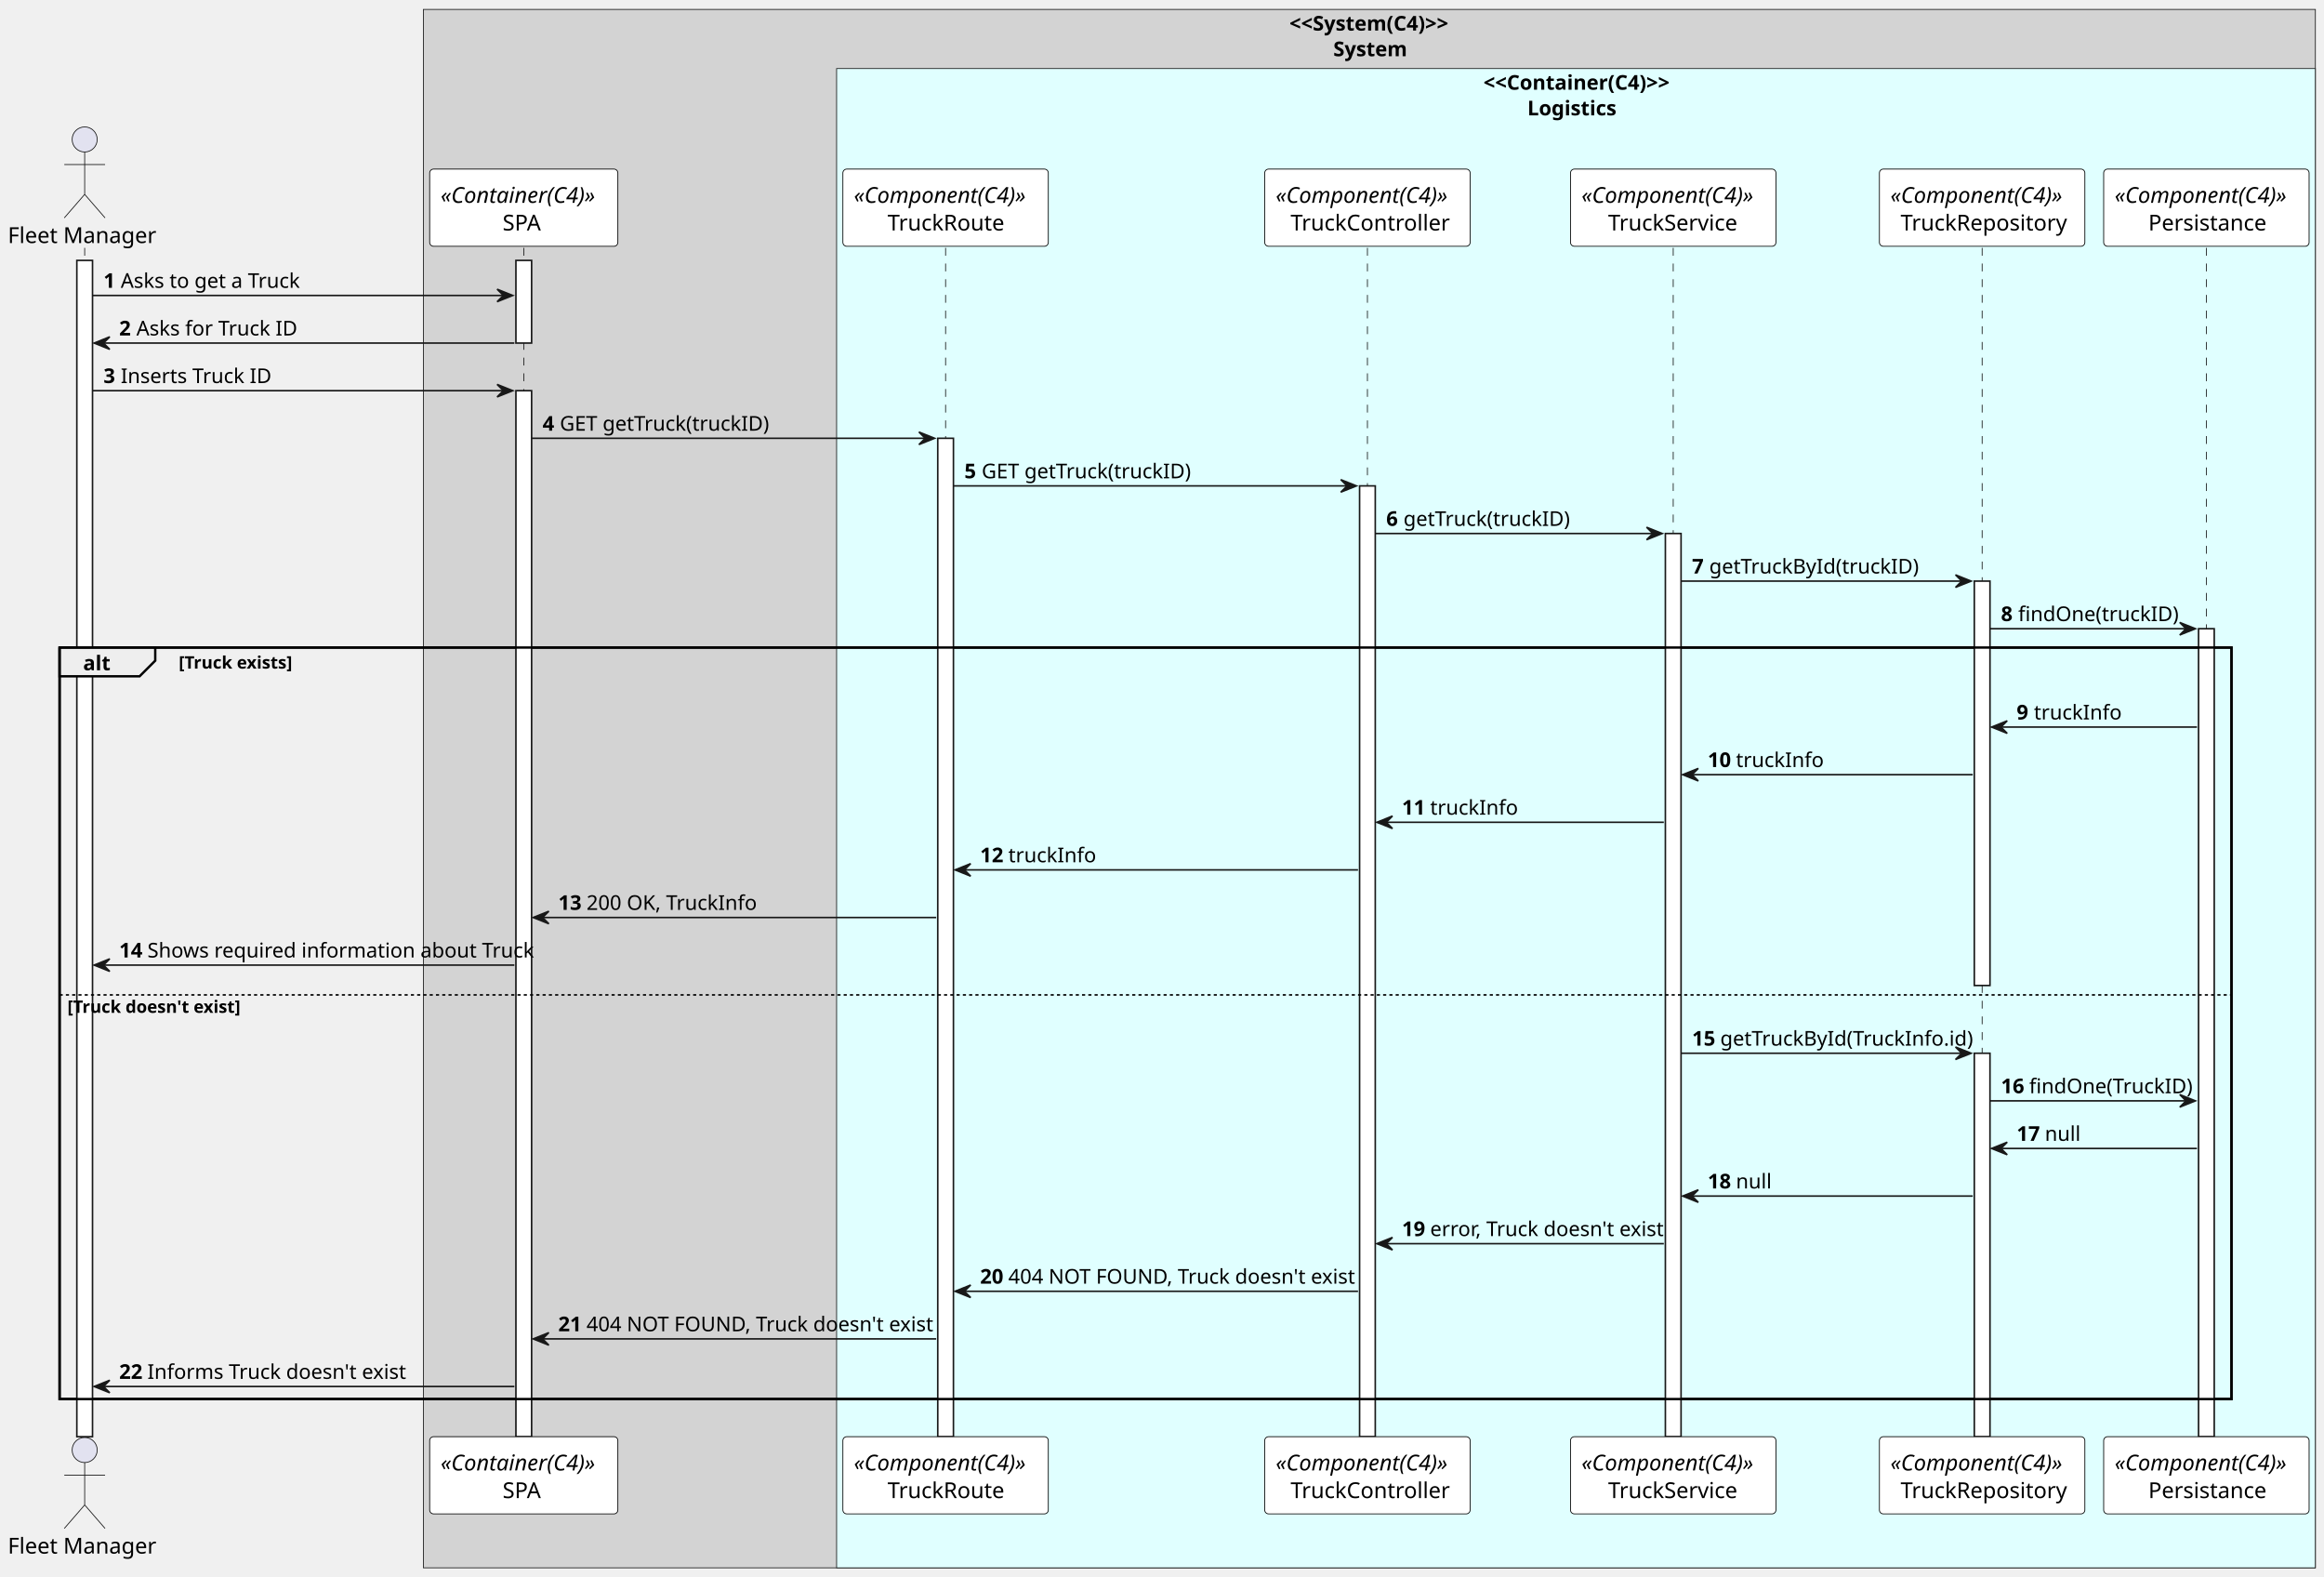
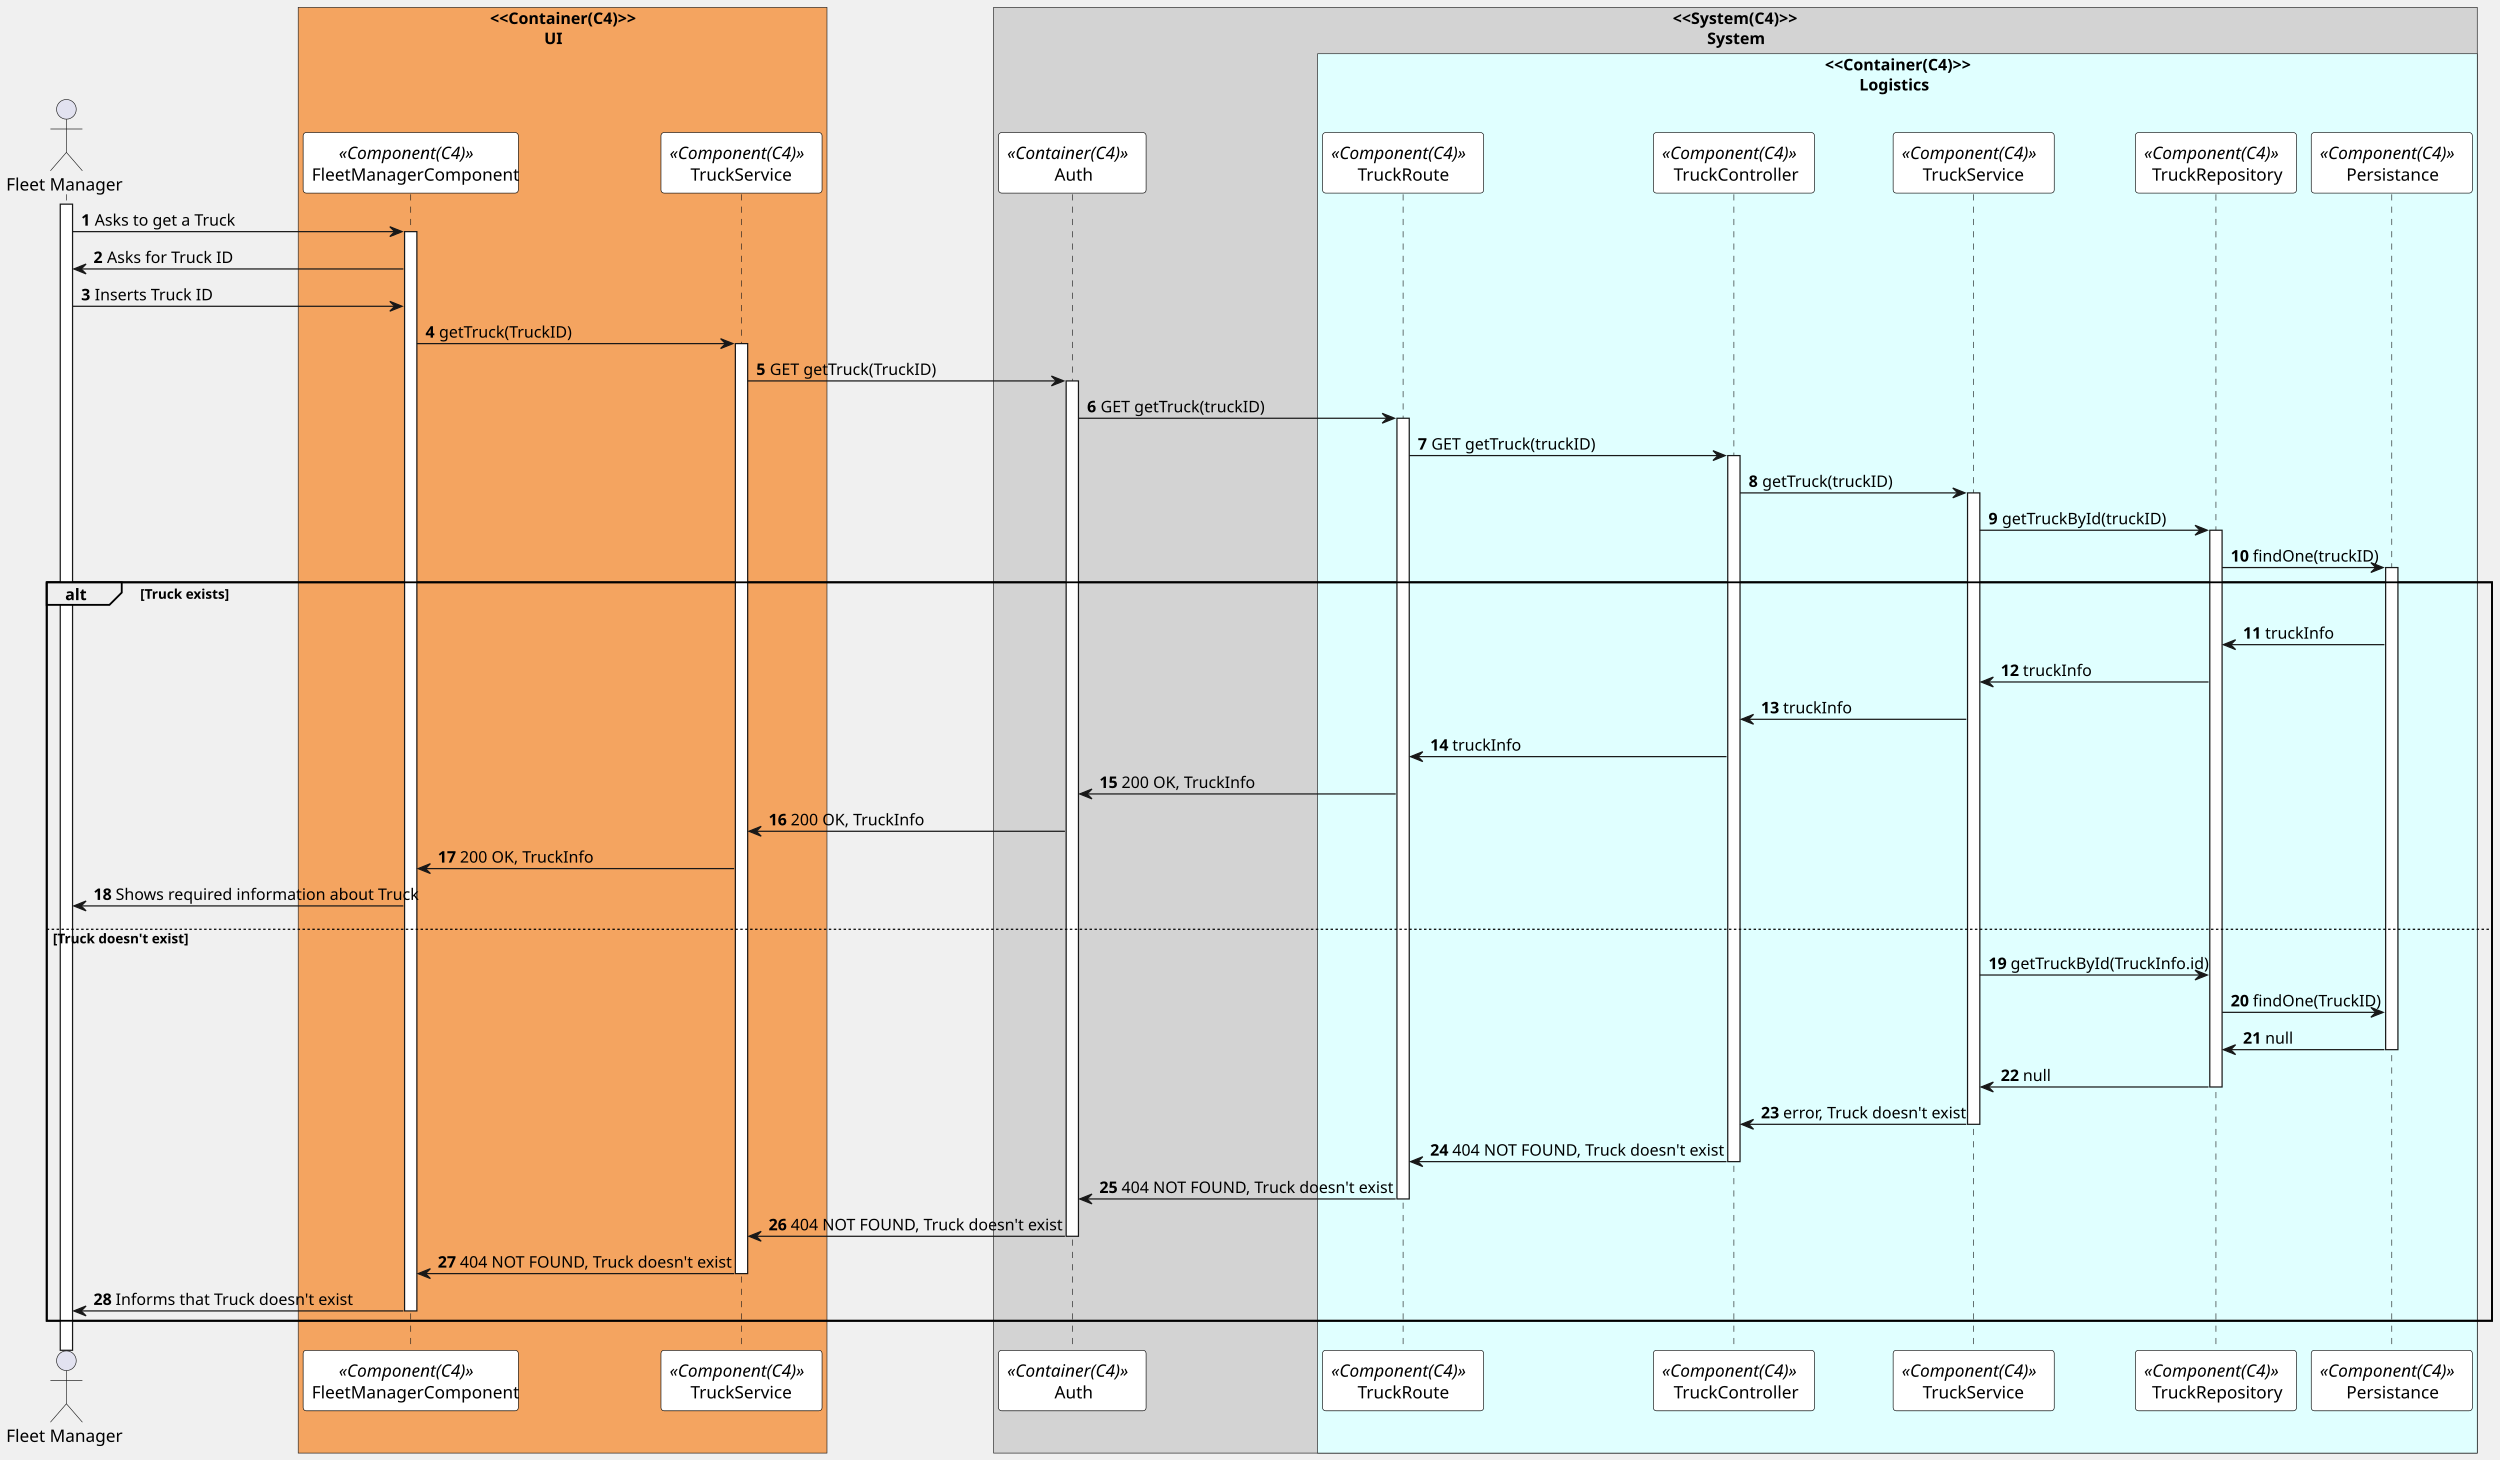
- <svg xmlns="http://www.w3.org/2000/svg" contentStyleType="text/css" height="1005px" preserveAspectRatio="none" style="width:1482px;height:1005px;background:#FFFFFF;" version="1.1" viewBox="0 0 1482 1005" width="1482px" zoomAndPan="magnify">
+ <svg xmlns="http://www.w3.org/2000/svg" contentStyleType="text/css" height="1187px" preserveAspectRatio="none" style="width:2033px;height:1187px;background:#FFFFFF;" version="1.1" viewBox="0 0 2033 1187" width="2033px" zoomAndPan="magnify">
  <defs />
  <g>
-     <rect fill="#D3D3D3" height="993.547" style="stroke:#181818;stroke-width:0.5;" width="1206.5" x="270" y="6" />
-     <text fill="#000000" font-family="sans-serif" font-size="13" font-weight="bold" lengthAdjust="spacing" textLength="102" x="822.25" y="19.495">&lt;&lt;System(C4)&gt;&gt;</text>
-     <text fill="#000000" font-family="sans-serif" font-size="13" font-weight="bold" lengthAdjust="spacing" textLength="46" x="850.25" y="35.847">System</text>
-     <rect fill="#E0FFFF" height="955.844" style="stroke:#181818;stroke-width:0.5;" width="943" x="533.5" y="43.703" />
-     <text fill="#000000" font-family="sans-serif" font-size="13" font-weight="bold" lengthAdjust="spacing" textLength="118" x="946" y="57.198">&lt;&lt;Container(C4)&gt;&gt;</text>
-     <text fill="#000000" font-family="sans-serif" font-size="13" font-weight="bold" lengthAdjust="spacing" textLength="55" x="974" y="73.55">Logistics</text>
-     <rect fill="none" height="479.109" style="stroke:#000000;stroke-width:1.5;" width="1385" x="38" y="412.828" />
-     <line style="stroke:#181818;stroke-width:0.5;stroke-dasharray:5.0,5.0;" x1="54" x2="54" y1="158.016" y2="915.938" />
-     <rect fill="#FFFFFF" height="749.922" style="stroke:#181818;stroke-width:1.0;" width="10" x="49" y="166.016" />
-     <line style="stroke:#181818;stroke-width:0.5;stroke-dasharray:5.0,5.0;" x1="334" x2="334" y1="158.016" y2="915.938" />
-     <rect fill="#FFFFFF" height="52.703" style="stroke:#181818;stroke-width:1.0;" width="10" x="329" y="166.016" />
-     <rect fill="#FFFFFF" height="666.867" style="stroke:#181818;stroke-width:1.0;" width="10" x="329" y="249.07" />
-     <line style="stroke:#181818;stroke-width:0.5;stroke-dasharray:5.0,5.0;" x1="603" x2="603" y1="158.016" y2="915.938" />
-     <rect fill="#FFFFFF" height="636.516" style="stroke:#181818;stroke-width:1.0;" width="10" x="598" y="279.422" />
-     <line style="stroke:#181818;stroke-width:0.5;stroke-dasharray:5.0,5.0;" x1="872" x2="872" y1="158.016" y2="915.938" />
-     <rect fill="#FFFFFF" height="606.164" style="stroke:#181818;stroke-width:1.0;" width="10" x="867" y="309.773" />
-     <line style="stroke:#181818;stroke-width:0.5;stroke-dasharray:5.0,5.0;" x1="1067" x2="1067" y1="158.016" y2="915.938" />
-     <rect fill="#FFFFFF" height="575.812" style="stroke:#181818;stroke-width:1.0;" width="10" x="1062" y="340.125" />
-     <line style="stroke:#181818;stroke-width:0.5;stroke-dasharray:5.0,5.0;" x1="1264" x2="1264" y1="158.016" y2="915.938" />
-     <rect fill="#FFFFFF" height="257.812" style="stroke:#181818;stroke-width:1.0;" width="10" x="1259" y="370.477" />
-     <rect fill="#FFFFFF" height="244.461" style="stroke:#181818;stroke-width:1.0;" width="10" x="1259" y="671.477" />
-     <line style="stroke:#181818;stroke-width:0.5;stroke-dasharray:5.0,5.0;" x1="1407" x2="1407" y1="158.016" y2="915.938" />
-     <rect fill="#FFFFFF" height="515.109" style="stroke:#181818;stroke-width:1.0;" width="10" x="1402" y="400.828" />
+     <rect fill="#F4A460" height="1175.656" style="stroke:#181818;stroke-width:0.5;" width="430" x="242.5" y="6" />
+     <text fill="#000000" font-family="sans-serif" font-size="13" font-weight="bold" lengthAdjust="spacing" textLength="118" x="398.5" y="19.495">&lt;&lt;Container(C4)&gt;&gt;</text>
+     <text fill="#000000" font-family="sans-serif" font-size="13" font-weight="bold" lengthAdjust="spacing" textLength="13" x="442.5" y="35.847">UI</text>
+     <rect fill="#D3D3D3" height="1175.656" style="stroke:#181818;stroke-width:0.5;" width="1206.5" x="808" y="6" />
+     <text fill="#000000" font-family="sans-serif" font-size="13" font-weight="bold" lengthAdjust="spacing" textLength="102" x="1360.25" y="19.495">&lt;&lt;System(C4)&gt;&gt;</text>
+     <text fill="#000000" font-family="sans-serif" font-size="13" font-weight="bold" lengthAdjust="spacing" textLength="46" x="1388.25" y="35.847">System</text>
+     <rect fill="#E0FFFF" height="1137.953" style="stroke:#181818;stroke-width:0.5;" width="943" x="1071.5" y="43.703" />
+     <text fill="#000000" font-family="sans-serif" font-size="13" font-weight="bold" lengthAdjust="spacing" textLength="118" x="1484" y="57.198">&lt;&lt;Container(C4)&gt;&gt;</text>
+     <text fill="#000000" font-family="sans-serif" font-size="13" font-weight="bold" lengthAdjust="spacing" textLength="55" x="1512" y="73.55">Logistics</text>
+     <rect fill="none" height="600.516" style="stroke:#000000;stroke-width:1.5;" width="1988.5" x="38" y="473.531" />
+     <line style="stroke:#181818;stroke-width:0.5;stroke-dasharray:5.0,5.0;" x1="54" x2="54" y1="158.016" y2="1098.047" />
+     <rect fill="#FFFFFF" height="932.031" style="stroke:#181818;stroke-width:1.0;" width="10" x="49" y="166.016" />
+     <line style="stroke:#181818;stroke-width:0.5;stroke-dasharray:5.0,5.0;" x1="334" x2="334" y1="158.016" y2="1098.047" />
+     <rect fill="#FFFFFF" height="877.68" style="stroke:#181818;stroke-width:1.0;" width="10" x="329" y="188.367" />
+     <line style="stroke:#181818;stroke-width:0.5;stroke-dasharray:5.0,5.0;" x1="603" x2="603" y1="158.016" y2="1098.047" />
+     <rect fill="#FFFFFF" height="756.273" style="stroke:#181818;stroke-width:1.0;" width="10" x="598" y="279.422" />
+     <line style="stroke:#181818;stroke-width:0.5;stroke-dasharray:5.0,5.0;" x1="872" x2="872" y1="158.016" y2="1098.047" />
+     <rect fill="#FFFFFF" height="695.57" style="stroke:#181818;stroke-width:1.0;" width="10" x="867" y="309.773" />
+     <line style="stroke:#181818;stroke-width:0.5;stroke-dasharray:5.0,5.0;" x1="1141" x2="1141" y1="158.016" y2="1098.047" />
+     <rect fill="#FFFFFF" height="634.867" style="stroke:#181818;stroke-width:1.0;" width="10" x="1136" y="340.125" />
+     <line style="stroke:#181818;stroke-width:0.5;stroke-dasharray:5.0,5.0;" x1="1410" x2="1410" y1="158.016" y2="1098.047" />
+     <rect fill="#FFFFFF" height="574.164" style="stroke:#181818;stroke-width:1.0;" width="10" x="1405" y="370.477" />
+     <line style="stroke:#181818;stroke-width:0.5;stroke-dasharray:5.0,5.0;" x1="1605" x2="1605" y1="158.016" y2="1098.047" />
+     <rect fill="#FFFFFF" height="513.461" style="stroke:#181818;stroke-width:1.0;" width="10" x="1600" y="400.828" />
+     <line style="stroke:#181818;stroke-width:0.5;stroke-dasharray:5.0,5.0;" x1="1802" x2="1802" y1="158.016" y2="1098.047" />
+     <rect fill="#FFFFFF" height="452.758" style="stroke:#181818;stroke-width:1.0;" width="10" x="1797" y="431.18" />
+     <line style="stroke:#181818;stroke-width:0.5;stroke-dasharray:5.0,5.0;" x1="1945" x2="1945" y1="158.016" y2="1098.047" />
+     <rect fill="#FFFFFF" height="392.055" style="stroke:#181818;stroke-width:1.0;" width="10" x="1940" y="461.531" />
    <text fill="#000000" font-family="sans-serif" font-size="14" lengthAdjust="spacing" textLength="92" x="5" y="154.94">Fleet Manager</text>
    <ellipse cx="54" cy="88.906" fill="#E2E2F0" rx="8" ry="8" style="stroke:#181818;stroke-width:0.5;" />
    <path d="M54,96.906 L54,123.906 M41,104.906 L67,104.906 M54,123.906 L41,138.906 M54,123.906 L67,138.906 " fill="none" style="stroke:#181818;stroke-width:0.5;" />
-     <rect fill="#FFFFFF" height="49.219" rx="2.5" ry="2.5" style="stroke:#000000;stroke-width:0.5;" width="120" x="274" y="107.797" />
-     <text fill="#000000" font-family="sans-serif" font-size="14" font-style="italic" lengthAdjust="spacing" textLength="106" x="281" y="129.33">«Container(C4)»</text>
-     <text fill="#000000" font-family="sans-serif" font-size="14" lengthAdjust="spacing" textLength="27" x="320.5" y="146.94">SPA</text>
+     <rect fill="#FFFFFF" height="49.219" rx="2.5" ry="2.5" style="stroke:#000000;stroke-width:0.5;" width="175" x="246.5" y="107.797" />
+     <text fill="#000000" font-family="sans-serif" font-size="14" font-style="italic" lengthAdjust="spacing" textLength="117" x="275.5" y="129.33">«Component(C4)»</text>
+     <text fill="#000000" font-family="sans-serif" font-size="14" lengthAdjust="spacing" textLength="161" x="253.5" y="146.94">FleetManagerComponent</text>
    <rect fill="#FFFFFF" height="49.219" rx="2.5" ry="2.5" style="stroke:#000000;stroke-width:0.5;" width="131" x="537.5" y="107.797" />
    <text fill="#000000" font-family="sans-serif" font-size="14" font-style="italic" lengthAdjust="spacing" textLength="117" x="544.5" y="129.33">«Component(C4)»</text>
-     <text fill="#000000" font-family="sans-serif" font-size="14" lengthAdjust="spacing" textLength="74" x="566" y="146.94">TruckRoute</text>
-     <rect fill="#FFFFFF" height="49.219" rx="2.5" ry="2.5" style="stroke:#000000;stroke-width:0.5;" width="131" x="806.5" y="107.797" />
-     <text fill="#000000" font-family="sans-serif" font-size="14" font-style="italic" lengthAdjust="spacing" textLength="117" x="813.5" y="129.33">«Component(C4)»</text>
-     <text fill="#000000" font-family="sans-serif" font-size="14" lengthAdjust="spacing" textLength="98" x="823" y="146.94">TruckController</text>
-     <rect fill="#FFFFFF" height="49.219" rx="2.5" ry="2.5" style="stroke:#000000;stroke-width:0.5;" width="131" x="1001.5" y="107.797" />
-     <text fill="#000000" font-family="sans-serif" font-size="14" font-style="italic" lengthAdjust="spacing" textLength="117" x="1008.5" y="129.33">«Component(C4)»</text>
-     <text fill="#000000" font-family="sans-serif" font-size="14" lengthAdjust="spacing" textLength="83" x="1025.5" y="146.94">TruckService</text>
-     <rect fill="#FFFFFF" height="49.219" rx="2.5" ry="2.5" style="stroke:#000000;stroke-width:0.5;" width="131" x="1198.5" y="107.797" />
-     <text fill="#000000" font-family="sans-serif" font-size="14" font-style="italic" lengthAdjust="spacing" textLength="117" x="1205.5" y="129.33">«Component(C4)»</text>
-     <text fill="#000000" font-family="sans-serif" font-size="14" lengthAdjust="spacing" textLength="104" x="1212" y="146.94">TruckRepository</text>
-     <rect fill="#FFFFFF" height="49.219" rx="2.5" ry="2.5" style="stroke:#000000;stroke-width:0.5;" width="131" x="1341.5" y="107.797" />
-     <text fill="#000000" font-family="sans-serif" font-size="14" font-style="italic" lengthAdjust="spacing" textLength="117" x="1348.5" y="129.33">«Component(C4)»</text>
-     <text fill="#000000" font-family="sans-serif" font-size="14" lengthAdjust="spacing" textLength="74" x="1370" y="146.94">Persistance</text>
-     <text fill="#000000" font-family="sans-serif" font-size="14" lengthAdjust="spacing" textLength="92" x="5" y="990.471">Fleet Manager</text>
-     <ellipse cx="54" cy="924.438" fill="#E2E2F0" rx="8" ry="8" style="stroke:#181818;stroke-width:0.5;" />
-     <path d="M54,932.438 L54,959.438 M41,940.438 L67,940.438 M54,959.438 L41,974.438 M54,959.438 L67,974.438 " fill="none" style="stroke:#181818;stroke-width:0.5;" />
-     <rect fill="#FFFFFF" height="49.219" rx="2.5" ry="2.5" style="stroke:#000000;stroke-width:0.5;" width="120" x="274" y="915.938" />
-     <text fill="#000000" font-family="sans-serif" font-size="14" font-style="italic" lengthAdjust="spacing" textLength="106" x="281" y="937.471">«Container(C4)»</text>
-     <text fill="#000000" font-family="sans-serif" font-size="14" lengthAdjust="spacing" textLength="27" x="320.5" y="955.08">SPA</text>
-     <rect fill="#FFFFFF" height="49.219" rx="2.5" ry="2.5" style="stroke:#000000;stroke-width:0.5;" width="131" x="537.5" y="915.938" />
-     <text fill="#000000" font-family="sans-serif" font-size="14" font-style="italic" lengthAdjust="spacing" textLength="117" x="544.5" y="937.471">«Component(C4)»</text>
-     <text fill="#000000" font-family="sans-serif" font-size="14" lengthAdjust="spacing" textLength="74" x="566" y="955.08">TruckRoute</text>
-     <rect fill="#FFFFFF" height="49.219" rx="2.5" ry="2.5" style="stroke:#000000;stroke-width:0.5;" width="131" x="806.5" y="915.938" />
-     <text fill="#000000" font-family="sans-serif" font-size="14" font-style="italic" lengthAdjust="spacing" textLength="117" x="813.5" y="937.471">«Component(C4)»</text>
-     <text fill="#000000" font-family="sans-serif" font-size="14" lengthAdjust="spacing" textLength="98" x="823" y="955.08">TruckController</text>
-     <rect fill="#FFFFFF" height="49.219" rx="2.5" ry="2.5" style="stroke:#000000;stroke-width:0.5;" width="131" x="1001.5" y="915.938" />
-     <text fill="#000000" font-family="sans-serif" font-size="14" font-style="italic" lengthAdjust="spacing" textLength="117" x="1008.5" y="937.471">«Component(C4)»</text>
-     <text fill="#000000" font-family="sans-serif" font-size="14" lengthAdjust="spacing" textLength="83" x="1025.5" y="955.08">TruckService</text>
-     <rect fill="#FFFFFF" height="49.219" rx="2.5" ry="2.5" style="stroke:#000000;stroke-width:0.5;" width="131" x="1198.5" y="915.938" />
-     <text fill="#000000" font-family="sans-serif" font-size="14" font-style="italic" lengthAdjust="spacing" textLength="117" x="1205.5" y="937.471">«Component(C4)»</text>
-     <text fill="#000000" font-family="sans-serif" font-size="14" lengthAdjust="spacing" textLength="104" x="1212" y="955.08">TruckRepository</text>
-     <rect fill="#FFFFFF" height="49.219" rx="2.5" ry="2.5" style="stroke:#000000;stroke-width:0.5;" width="131" x="1341.5" y="915.938" />
-     <text fill="#000000" font-family="sans-serif" font-size="14" font-style="italic" lengthAdjust="spacing" textLength="117" x="1348.5" y="937.471">«Component(C4)»</text>
-     <text fill="#000000" font-family="sans-serif" font-size="14" lengthAdjust="spacing" textLength="74" x="1370" y="955.08">Persistance</text>
+     <text fill="#000000" font-family="sans-serif" font-size="14" lengthAdjust="spacing" textLength="83" x="561.5" y="146.94">TruckService</text>
+     <rect fill="#FFFFFF" height="49.219" rx="2.5" ry="2.5" style="stroke:#000000;stroke-width:0.5;" width="120" x="812" y="107.797" />
+     <text fill="#000000" font-family="sans-serif" font-size="14" font-style="italic" lengthAdjust="spacing" textLength="106" x="819" y="129.33">«Container(C4)»</text>
+     <text fill="#000000" font-family="sans-serif" font-size="14" lengthAdjust="spacing" textLength="29" x="857.5" y="146.94">Auth</text>
+     <rect fill="#FFFFFF" height="49.219" rx="2.5" ry="2.5" style="stroke:#000000;stroke-width:0.5;" width="131" x="1075.5" y="107.797" />
+     <text fill="#000000" font-family="sans-serif" font-size="14" font-style="italic" lengthAdjust="spacing" textLength="117" x="1082.5" y="129.33">«Component(C4)»</text>
+     <text fill="#000000" font-family="sans-serif" font-size="14" lengthAdjust="spacing" textLength="74" x="1104" y="146.94">TruckRoute</text>
+     <rect fill="#FFFFFF" height="49.219" rx="2.5" ry="2.5" style="stroke:#000000;stroke-width:0.5;" width="131" x="1344.5" y="107.797" />
+     <text fill="#000000" font-family="sans-serif" font-size="14" font-style="italic" lengthAdjust="spacing" textLength="117" x="1351.5" y="129.33">«Component(C4)»</text>
+     <text fill="#000000" font-family="sans-serif" font-size="14" lengthAdjust="spacing" textLength="98" x="1361" y="146.94">TruckController</text>
+     <rect fill="#FFFFFF" height="49.219" rx="2.5" ry="2.5" style="stroke:#000000;stroke-width:0.5;" width="131" x="1539.5" y="107.797" />
+     <text fill="#000000" font-family="sans-serif" font-size="14" font-style="italic" lengthAdjust="spacing" textLength="117" x="1546.5" y="129.33">«Component(C4)»</text>
+     <text fill="#000000" font-family="sans-serif" font-size="14" lengthAdjust="spacing" textLength="83" x="1563.5" y="146.94">TruckService</text>
+     <rect fill="#FFFFFF" height="49.219" rx="2.5" ry="2.5" style="stroke:#000000;stroke-width:0.5;" width="131" x="1736.5" y="107.797" />
+     <text fill="#000000" font-family="sans-serif" font-size="14" font-style="italic" lengthAdjust="spacing" textLength="117" x="1743.5" y="129.33">«Component(C4)»</text>
+     <text fill="#000000" font-family="sans-serif" font-size="14" lengthAdjust="spacing" textLength="104" x="1750" y="146.94">TruckRepository</text>
+     <rect fill="#FFFFFF" height="49.219" rx="2.5" ry="2.5" style="stroke:#000000;stroke-width:0.5;" width="131" x="1879.5" y="107.797" />
+     <text fill="#000000" font-family="sans-serif" font-size="14" font-style="italic" lengthAdjust="spacing" textLength="117" x="1886.5" y="129.33">«Component(C4)»</text>
+     <text fill="#000000" font-family="sans-serif" font-size="14" lengthAdjust="spacing" textLength="74" x="1908" y="146.94">Persistance</text>
+     <text fill="#000000" font-family="sans-serif" font-size="14" lengthAdjust="spacing" textLength="92" x="5" y="1172.58">Fleet Manager</text>
+     <ellipse cx="54" cy="1106.547" fill="#E2E2F0" rx="8" ry="8" style="stroke:#181818;stroke-width:0.5;" />
+     <path d="M54,1114.547 L54,1141.547 M41,1122.547 L67,1122.547 M54,1141.547 L41,1156.547 M54,1141.547 L67,1156.547 " fill="none" style="stroke:#181818;stroke-width:0.5;" />
+     <rect fill="#FFFFFF" height="49.219" rx="2.5" ry="2.5" style="stroke:#000000;stroke-width:0.5;" width="175" x="246.5" y="1098.047" />
+     <text fill="#000000" font-family="sans-serif" font-size="14" font-style="italic" lengthAdjust="spacing" textLength="117" x="275.5" y="1119.58">«Component(C4)»</text>
+     <text fill="#000000" font-family="sans-serif" font-size="14" lengthAdjust="spacing" textLength="161" x="253.5" y="1137.189">FleetManagerComponent</text>
+     <rect fill="#FFFFFF" height="49.219" rx="2.5" ry="2.5" style="stroke:#000000;stroke-width:0.5;" width="131" x="537.5" y="1098.047" />
+     <text fill="#000000" font-family="sans-serif" font-size="14" font-style="italic" lengthAdjust="spacing" textLength="117" x="544.5" y="1119.58">«Component(C4)»</text>
+     <text fill="#000000" font-family="sans-serif" font-size="14" lengthAdjust="spacing" textLength="83" x="561.5" y="1137.189">TruckService</text>
+     <rect fill="#FFFFFF" height="49.219" rx="2.5" ry="2.5" style="stroke:#000000;stroke-width:0.5;" width="120" x="812" y="1098.047" />
+     <text fill="#000000" font-family="sans-serif" font-size="14" font-style="italic" lengthAdjust="spacing" textLength="106" x="819" y="1119.58">«Container(C4)»</text>
+     <text fill="#000000" font-family="sans-serif" font-size="14" lengthAdjust="spacing" textLength="29" x="857.5" y="1137.189">Auth</text>
+     <rect fill="#FFFFFF" height="49.219" rx="2.5" ry="2.5" style="stroke:#000000;stroke-width:0.5;" width="131" x="1075.5" y="1098.047" />
+     <text fill="#000000" font-family="sans-serif" font-size="14" font-style="italic" lengthAdjust="spacing" textLength="117" x="1082.5" y="1119.58">«Component(C4)»</text>
+     <text fill="#000000" font-family="sans-serif" font-size="14" lengthAdjust="spacing" textLength="74" x="1104" y="1137.189">TruckRoute</text>
+     <rect fill="#FFFFFF" height="49.219" rx="2.5" ry="2.5" style="stroke:#000000;stroke-width:0.5;" width="131" x="1344.5" y="1098.047" />
+     <text fill="#000000" font-family="sans-serif" font-size="14" font-style="italic" lengthAdjust="spacing" textLength="117" x="1351.5" y="1119.58">«Component(C4)»</text>
+     <text fill="#000000" font-family="sans-serif" font-size="14" lengthAdjust="spacing" textLength="98" x="1361" y="1137.189">TruckController</text>
+     <rect fill="#FFFFFF" height="49.219" rx="2.5" ry="2.5" style="stroke:#000000;stroke-width:0.5;" width="131" x="1539.5" y="1098.047" />
+     <text fill="#000000" font-family="sans-serif" font-size="14" font-style="italic" lengthAdjust="spacing" textLength="117" x="1546.5" y="1119.58">«Component(C4)»</text>
+     <text fill="#000000" font-family="sans-serif" font-size="14" lengthAdjust="spacing" textLength="83" x="1563.5" y="1137.189">TruckService</text>
+     <rect fill="#FFFFFF" height="49.219" rx="2.5" ry="2.5" style="stroke:#000000;stroke-width:0.5;" width="131" x="1736.5" y="1098.047" />
+     <text fill="#000000" font-family="sans-serif" font-size="14" font-style="italic" lengthAdjust="spacing" textLength="117" x="1743.5" y="1119.58">«Component(C4)»</text>
+     <text fill="#000000" font-family="sans-serif" font-size="14" lengthAdjust="spacing" textLength="104" x="1750" y="1137.189">TruckRepository</text>
+     <rect fill="#FFFFFF" height="49.219" rx="2.5" ry="2.5" style="stroke:#000000;stroke-width:0.5;" width="131" x="1879.5" y="1098.047" />
+     <text fill="#000000" font-family="sans-serif" font-size="14" font-style="italic" lengthAdjust="spacing" textLength="117" x="1886.5" y="1119.58">«Component(C4)»</text>
+     <text fill="#000000" font-family="sans-serif" font-size="14" lengthAdjust="spacing" textLength="74" x="1908" y="1137.189">Persistance</text>
    <polygon fill="#181818" points="317,184.367,327,188.367,317,192.367,321,188.367" style="stroke:#181818;stroke-width:1.0;" />
    <line style="stroke:#181818;stroke-width:1.0;" x1="59" x2="323" y1="188.367" y2="188.367" />
    <text fill="#000000" font-family="sans-serif" font-size="13" font-weight="bold" lengthAdjust="spacing" textLength="7" x="66" y="183.511">1</text>
    <text fill="#000000" font-family="sans-serif" font-size="13" lengthAdjust="spacing" textLength="114" x="77" y="183.511">Asks to get a Truck</text>
    <polygon fill="#181818" points="70,214.719,60,218.719,70,222.719,66,218.719" style="stroke:#181818;stroke-width:1.0;" />
    <line style="stroke:#181818;stroke-width:1.0;" x1="64" x2="328" y1="218.719" y2="218.719" />
    <text fill="#000000" font-family="sans-serif" font-size="13" font-weight="bold" lengthAdjust="spacing" textLength="7" x="76" y="213.862">2</text>
    <text fill="#000000" font-family="sans-serif" font-size="13" lengthAdjust="spacing" textLength="100" x="87" y="213.862">Asks for Truck ID</text>
    <polygon fill="#181818" points="317,245.07,327,249.07,317,253.07,321,249.07" style="stroke:#181818;stroke-width:1.0;" />
    <line style="stroke:#181818;stroke-width:1.0;" x1="59" x2="323" y1="249.07" y2="249.07" />
    <text fill="#000000" font-family="sans-serif" font-size="13" font-weight="bold" lengthAdjust="spacing" textLength="7" x="66" y="244.214">3</text>
    <text fill="#000000" font-family="sans-serif" font-size="13" lengthAdjust="spacing" textLength="91" x="77" y="244.214">Inserts Truck ID</text>
    <polygon fill="#181818" points="586,275.422,596,279.422,586,283.422,590,279.422" style="stroke:#181818;stroke-width:1.0;" />
    <line style="stroke:#181818;stroke-width:1.0;" x1="339" x2="592" y1="279.422" y2="279.422" />
    <text fill="#000000" font-family="sans-serif" font-size="13" font-weight="bold" lengthAdjust="spacing" textLength="7" x="346" y="274.565">4</text>
-     <text fill="#000000" font-family="sans-serif" font-size="13" lengthAdjust="spacing" textLength="129" x="357" y="274.565">GET getTruck(truckID)</text>
+     <text fill="#000000" font-family="sans-serif" font-size="13" lengthAdjust="spacing" textLength="102" x="357" y="274.565">getTruck(TruckID)</text>
    <polygon fill="#181818" points="855,305.773,865,309.773,855,313.773,859,309.773" style="stroke:#181818;stroke-width:1.0;" />
    <line style="stroke:#181818;stroke-width:1.0;" x1="608" x2="861" y1="309.773" y2="309.773" />
    <text fill="#000000" font-family="sans-serif" font-size="13" font-weight="bold" lengthAdjust="spacing" textLength="7" x="615" y="304.917">5</text>
-     <text fill="#000000" font-family="sans-serif" font-size="13" lengthAdjust="spacing" textLength="129" x="626" y="304.917">GET getTruck(truckID)</text>
-     <polygon fill="#181818" points="1050,336.125,1060,340.125,1050,344.125,1054,340.125" style="stroke:#181818;stroke-width:1.0;" />
-     <line style="stroke:#181818;stroke-width:1.0;" x1="877" x2="1056" y1="340.125" y2="340.125" />
+     <text fill="#000000" font-family="sans-serif" font-size="13" lengthAdjust="spacing" textLength="132" x="626" y="304.917">GET getTruck(TruckID)</text>
+     <polygon fill="#181818" points="1124,336.125,1134,340.125,1124,344.125,1128,340.125" style="stroke:#181818;stroke-width:1.0;" />
+     <line style="stroke:#181818;stroke-width:1.0;" x1="877" x2="1130" y1="340.125" y2="340.125" />
    <text fill="#000000" font-family="sans-serif" font-size="13" font-weight="bold" lengthAdjust="spacing" textLength="7" x="884" y="335.269">6</text>
-     <text fill="#000000" font-family="sans-serif" font-size="13" lengthAdjust="spacing" textLength="99" x="895" y="335.269">getTruck(truckID)</text>
-     <polygon fill="#181818" points="1247,366.477,1257,370.477,1247,374.477,1251,370.477" style="stroke:#181818;stroke-width:1.0;" />
-     <line style="stroke:#181818;stroke-width:1.0;" x1="1072" x2="1253" y1="370.477" y2="370.477" />
-     <text fill="#000000" font-family="sans-serif" font-size="13" font-weight="bold" lengthAdjust="spacing" textLength="7" x="1079" y="365.62">7</text>
-     <text fill="#000000" font-family="sans-serif" font-size="13" lengthAdjust="spacing" textLength="125" x="1090" y="365.62">getTruckById(truckID)</text>
-     <polygon fill="#181818" points="1390,396.828,1400,400.828,1390,404.828,1394,400.828" style="stroke:#181818;stroke-width:1.0;" />
-     <line style="stroke:#181818;stroke-width:1.0;" x1="1269" x2="1396" y1="400.828" y2="400.828" />
-     <text fill="#000000" font-family="sans-serif" font-size="13" font-weight="bold" lengthAdjust="spacing" textLength="7" x="1276" y="395.972">8</text>
-     <text fill="#000000" font-family="sans-serif" font-size="13" lengthAdjust="spacing" textLength="93" x="1287" y="395.972">findOne(truckID)</text>
-     <path d="M38,412.828 L99,412.828 L99,421.18 L89,431.18 L38,431.18 L38,412.828 " fill="#EEEEEE" style="stroke:#000000;stroke-width:1.5;" />
-     <rect fill="none" height="479.109" style="stroke:#000000;stroke-width:1.5;" width="1385" x="38" y="412.828" />
-     <text fill="#000000" font-family="sans-serif" font-size="13" font-weight="bold" lengthAdjust="spacing" textLength="16" x="53" y="427.323">alt</text>
-     <text fill="#000000" font-family="sans-serif" font-size="11" font-weight="bold" lengthAdjust="spacing" textLength="77" x="114" y="426.247">[Truck exists]</text>
-     <line style="stroke:#000000;stroke-width:1.0;stroke-dasharray:2.0,2.0;" x1="38" x2="1423" y1="634.289" y2="634.289" />
-     <text fill="#000000" font-family="sans-serif" font-size="11" font-weight="bold" lengthAdjust="spacing" textLength="115" x="43" y="645.708">[Truck doesn't exist]</text>
-     <polygon fill="#181818" points="1280,459.531,1270,463.531,1280,467.531,1276,463.531" style="stroke:#181818;stroke-width:1.0;" />
-     <line style="stroke:#181818;stroke-width:1.0;" x1="1274" x2="1401" y1="463.531" y2="463.531" />
-     <text fill="#000000" font-family="sans-serif" font-size="13" font-weight="bold" lengthAdjust="spacing" textLength="7" x="1286" y="458.675">9</text>
-     <text fill="#000000" font-family="sans-serif" font-size="13" lengthAdjust="spacing" textLength="49" x="1297" y="458.675">truckInfo</text>
-     <polygon fill="#181818" points="1083,489.883,1073,493.883,1083,497.883,1079,493.883" style="stroke:#181818;stroke-width:1.0;" />
-     <line style="stroke:#181818;stroke-width:1.0;" x1="1077" x2="1258" y1="493.883" y2="493.883" />
-     <text fill="#000000" font-family="sans-serif" font-size="13" font-weight="bold" lengthAdjust="spacing" textLength="14" x="1089" y="489.026">10</text>
-     <text fill="#000000" font-family="sans-serif" font-size="13" lengthAdjust="spacing" textLength="49" x="1107" y="489.026">truckInfo</text>
-     <polygon fill="#181818" points="888,520.234,878,524.234,888,528.234,884,524.234" style="stroke:#181818;stroke-width:1.0;" />
-     <line style="stroke:#181818;stroke-width:1.0;" x1="882" x2="1061" y1="524.234" y2="524.234" />
-     <text fill="#000000" font-family="sans-serif" font-size="13" font-weight="bold" lengthAdjust="spacing" textLength="14" x="894" y="519.378">11</text>
-     <text fill="#000000" font-family="sans-serif" font-size="13" lengthAdjust="spacing" textLength="49" x="912" y="519.378">truckInfo</text>
-     <polygon fill="#181818" points="619,550.586,609,554.586,619,558.586,615,554.586" style="stroke:#181818;stroke-width:1.0;" />
-     <line style="stroke:#181818;stroke-width:1.0;" x1="613" x2="866" y1="554.586" y2="554.586" />
-     <text fill="#000000" font-family="sans-serif" font-size="13" font-weight="bold" lengthAdjust="spacing" textLength="14" x="625" y="549.73">12</text>
-     <text fill="#000000" font-family="sans-serif" font-size="13" lengthAdjust="spacing" textLength="49" x="643" y="549.73">truckInfo</text>
-     <polygon fill="#181818" points="350,580.938,340,584.938,350,588.938,346,584.938" style="stroke:#181818;stroke-width:1.0;" />
-     <line style="stroke:#181818;stroke-width:1.0;" x1="344" x2="597" y1="584.938" y2="584.938" />
-     <text fill="#000000" font-family="sans-serif" font-size="13" font-weight="bold" lengthAdjust="spacing" textLength="14" x="356" y="580.081">13</text>
-     <text fill="#000000" font-family="sans-serif" font-size="13" lengthAdjust="spacing" textLength="104" x="374" y="580.081">200 OK, TruckInfo</text>
-     <polygon fill="#181818" points="70,611.289,60,615.289,70,619.289,66,615.289" style="stroke:#181818;stroke-width:1.0;" />
-     <line style="stroke:#181818;stroke-width:1.0;" x1="64" x2="328" y1="615.289" y2="615.289" />
-     <text fill="#000000" font-family="sans-serif" font-size="13" font-weight="bold" lengthAdjust="spacing" textLength="14" x="76" y="610.433">14</text>
-     <text fill="#000000" font-family="sans-serif" font-size="13" lengthAdjust="spacing" textLength="228" x="94" y="610.433">Shows required information about Truck</text>
-     <polygon fill="#181818" points="1247,667.477,1257,671.477,1247,675.477,1251,671.477" style="stroke:#181818;stroke-width:1.0;" />
-     <line style="stroke:#181818;stroke-width:1.0;" x1="1072" x2="1253" y1="671.477" y2="671.477" />
-     <text fill="#000000" font-family="sans-serif" font-size="13" font-weight="bold" lengthAdjust="spacing" textLength="14" x="1079" y="666.62">15</text>
-     <text fill="#000000" font-family="sans-serif" font-size="13" lengthAdjust="spacing" textLength="150" x="1097" y="666.62">getTruckById(TruckInfo.id)</text>
-     <polygon fill="#181818" points="1390,697.828,1400,701.828,1390,705.828,1394,701.828" style="stroke:#181818;stroke-width:1.0;" />
-     <line style="stroke:#181818;stroke-width:1.0;" x1="1269" x2="1396" y1="701.828" y2="701.828" />
-     <text fill="#000000" font-family="sans-serif" font-size="13" font-weight="bold" lengthAdjust="spacing" textLength="14" x="1276" y="696.972">16</text>
-     <text fill="#000000" font-family="sans-serif" font-size="13" lengthAdjust="spacing" textLength="96" x="1294" y="696.972">findOne(TruckID)</text>
-     <polygon fill="#181818" points="1280,728.18,1270,732.18,1280,736.18,1276,732.18" style="stroke:#181818;stroke-width:1.0;" />
-     <line style="stroke:#181818;stroke-width:1.0;" x1="1274" x2="1401" y1="732.18" y2="732.18" />
-     <text fill="#000000" font-family="sans-serif" font-size="13" font-weight="bold" lengthAdjust="spacing" textLength="14" x="1286" y="727.323">17</text>
-     <text fill="#000000" font-family="sans-serif" font-size="13" lengthAdjust="spacing" textLength="20" x="1304" y="727.323">null</text>
-     <polygon fill="#181818" points="1083,758.531,1073,762.531,1083,766.531,1079,762.531" style="stroke:#181818;stroke-width:1.0;" />
-     <line style="stroke:#181818;stroke-width:1.0;" x1="1077" x2="1258" y1="762.531" y2="762.531" />
-     <text fill="#000000" font-family="sans-serif" font-size="13" font-weight="bold" lengthAdjust="spacing" textLength="14" x="1089" y="757.675">18</text>
-     <text fill="#000000" font-family="sans-serif" font-size="13" lengthAdjust="spacing" textLength="20" x="1107" y="757.675">null</text>
-     <polygon fill="#181818" points="888,788.883,878,792.883,888,796.883,884,792.883" style="stroke:#181818;stroke-width:1.0;" />
-     <line style="stroke:#181818;stroke-width:1.0;" x1="882" x2="1061" y1="792.883" y2="792.883" />
-     <text fill="#000000" font-family="sans-serif" font-size="13" font-weight="bold" lengthAdjust="spacing" textLength="14" x="894" y="788.026">19</text>
-     <text fill="#000000" font-family="sans-serif" font-size="13" lengthAdjust="spacing" textLength="143" x="912" y="788.026">error, Truck doesn't exist</text>
-     <polygon fill="#181818" points="619,819.234,609,823.234,619,827.234,615,823.234" style="stroke:#181818;stroke-width:1.0;" />
-     <line style="stroke:#181818;stroke-width:1.0;" x1="613" x2="866" y1="823.234" y2="823.234" />
-     <text fill="#000000" font-family="sans-serif" font-size="13" font-weight="bold" lengthAdjust="spacing" textLength="14" x="625" y="818.378">20</text>
-     <text fill="#000000" font-family="sans-serif" font-size="13" lengthAdjust="spacing" textLength="217" x="643" y="818.378">404 NOT FOUND, Truck doesn't exist</text>
-     <polygon fill="#181818" points="350,849.586,340,853.586,350,857.586,346,853.586" style="stroke:#181818;stroke-width:1.0;" />
-     <line style="stroke:#181818;stroke-width:1.0;" x1="344" x2="597" y1="853.586" y2="853.586" />
-     <text fill="#000000" font-family="sans-serif" font-size="13" font-weight="bold" lengthAdjust="spacing" textLength="14" x="356" y="848.73">21</text>
-     <text fill="#000000" font-family="sans-serif" font-size="13" lengthAdjust="spacing" textLength="217" x="374" y="848.73">404 NOT FOUND, Truck doesn't exist</text>
-     <polygon fill="#181818" points="70,879.938,60,883.938,70,887.938,66,883.938" style="stroke:#181818;stroke-width:1.0;" />
-     <line style="stroke:#181818;stroke-width:1.0;" x1="64" x2="328" y1="883.938" y2="883.938" />
-     <text fill="#000000" font-family="sans-serif" font-size="13" font-weight="bold" lengthAdjust="spacing" textLength="14" x="76" y="879.081">22</text>
-     <text fill="#000000" font-family="sans-serif" font-size="13" lengthAdjust="spacing" textLength="155" x="94" y="879.081">Informs Truck doesn't exist</text>
+     <text fill="#000000" font-family="sans-serif" font-size="13" lengthAdjust="spacing" textLength="129" x="895" y="335.269">GET getTruck(truckID)</text>
+     <polygon fill="#181818" points="1393,366.477,1403,370.477,1393,374.477,1397,370.477" style="stroke:#181818;stroke-width:1.0;" />
+     <line style="stroke:#181818;stroke-width:1.0;" x1="1146" x2="1399" y1="370.477" y2="370.477" />
+     <text fill="#000000" font-family="sans-serif" font-size="13" font-weight="bold" lengthAdjust="spacing" textLength="7" x="1153" y="365.62">7</text>
+     <text fill="#000000" font-family="sans-serif" font-size="13" lengthAdjust="spacing" textLength="129" x="1164" y="365.62">GET getTruck(truckID)</text>
+     <polygon fill="#181818" points="1588,396.828,1598,400.828,1588,404.828,1592,400.828" style="stroke:#181818;stroke-width:1.0;" />
+     <line style="stroke:#181818;stroke-width:1.0;" x1="1415" x2="1594" y1="400.828" y2="400.828" />
+     <text fill="#000000" font-family="sans-serif" font-size="13" font-weight="bold" lengthAdjust="spacing" textLength="7" x="1422" y="395.972">8</text>
+     <text fill="#000000" font-family="sans-serif" font-size="13" lengthAdjust="spacing" textLength="99" x="1433" y="395.972">getTruck(truckID)</text>
+     <polygon fill="#181818" points="1785,427.18,1795,431.18,1785,435.18,1789,431.18" style="stroke:#181818;stroke-width:1.0;" />
+     <line style="stroke:#181818;stroke-width:1.0;" x1="1610" x2="1791" y1="431.18" y2="431.18" />
+     <text fill="#000000" font-family="sans-serif" font-size="13" font-weight="bold" lengthAdjust="spacing" textLength="7" x="1617" y="426.323">9</text>
+     <text fill="#000000" font-family="sans-serif" font-size="13" lengthAdjust="spacing" textLength="125" x="1628" y="426.323">getTruckById(truckID)</text>
+     <polygon fill="#181818" points="1928,457.531,1938,461.531,1928,465.531,1932,461.531" style="stroke:#181818;stroke-width:1.0;" />
+     <line style="stroke:#181818;stroke-width:1.0;" x1="1807" x2="1934" y1="461.531" y2="461.531" />
+     <text fill="#000000" font-family="sans-serif" font-size="13" font-weight="bold" lengthAdjust="spacing" textLength="14" x="1814" y="456.675">10</text>
+     <text fill="#000000" font-family="sans-serif" font-size="13" lengthAdjust="spacing" textLength="93" x="1832" y="456.675">findOne(truckID)</text>
+     <path d="M38,473.531 L99,473.531 L99,481.883 L89,491.883 L38,491.883 L38,473.531 " fill="#EEEEEE" style="stroke:#000000;stroke-width:1.5;" />
+     <rect fill="none" height="600.516" style="stroke:#000000;stroke-width:1.5;" width="1988.5" x="38" y="473.531" />
+     <text fill="#000000" font-family="sans-serif" font-size="13" font-weight="bold" lengthAdjust="spacing" textLength="16" x="53" y="488.026">alt</text>
+     <text fill="#000000" font-family="sans-serif" font-size="11" font-weight="bold" lengthAdjust="spacing" textLength="77" x="114" y="486.95">[Truck exists]</text>
+     <line style="stroke:#000000;stroke-width:1.0;stroke-dasharray:2.0,2.0;" x1="38" x2="2026.5" y1="755.695" y2="755.695" />
+     <text fill="#000000" font-family="sans-serif" font-size="11" font-weight="bold" lengthAdjust="spacing" textLength="115" x="43" y="767.114">[Truck doesn't exist]</text>
+     <polygon fill="#181818" points="1818,520.234,1808,524.234,1818,528.234,1814,524.234" style="stroke:#181818;stroke-width:1.0;" />
+     <line style="stroke:#181818;stroke-width:1.0;" x1="1812" x2="1939" y1="524.234" y2="524.234" />
+     <text fill="#000000" font-family="sans-serif" font-size="13" font-weight="bold" lengthAdjust="spacing" textLength="14" x="1824" y="519.378">11</text>
+     <text fill="#000000" font-family="sans-serif" font-size="13" lengthAdjust="spacing" textLength="49" x="1842" y="519.378">truckInfo</text>
+     <polygon fill="#181818" points="1621,550.586,1611,554.586,1621,558.586,1617,554.586" style="stroke:#181818;stroke-width:1.0;" />
+     <line style="stroke:#181818;stroke-width:1.0;" x1="1615" x2="1796" y1="554.586" y2="554.586" />
+     <text fill="#000000" font-family="sans-serif" font-size="13" font-weight="bold" lengthAdjust="spacing" textLength="14" x="1627" y="549.73">12</text>
+     <text fill="#000000" font-family="sans-serif" font-size="13" lengthAdjust="spacing" textLength="49" x="1645" y="549.73">truckInfo</text>
+     <polygon fill="#181818" points="1426,580.938,1416,584.938,1426,588.938,1422,584.938" style="stroke:#181818;stroke-width:1.0;" />
+     <line style="stroke:#181818;stroke-width:1.0;" x1="1420" x2="1599" y1="584.938" y2="584.938" />
+     <text fill="#000000" font-family="sans-serif" font-size="13" font-weight="bold" lengthAdjust="spacing" textLength="14" x="1432" y="580.081">13</text>
+     <text fill="#000000" font-family="sans-serif" font-size="13" lengthAdjust="spacing" textLength="49" x="1450" y="580.081">truckInfo</text>
+     <polygon fill="#181818" points="1157,611.289,1147,615.289,1157,619.289,1153,615.289" style="stroke:#181818;stroke-width:1.0;" />
+     <line style="stroke:#181818;stroke-width:1.0;" x1="1151" x2="1404" y1="615.289" y2="615.289" />
+     <text fill="#000000" font-family="sans-serif" font-size="13" font-weight="bold" lengthAdjust="spacing" textLength="14" x="1163" y="610.433">14</text>
+     <text fill="#000000" font-family="sans-serif" font-size="13" lengthAdjust="spacing" textLength="49" x="1181" y="610.433">truckInfo</text>
+     <polygon fill="#181818" points="888,641.641,878,645.641,888,649.641,884,645.641" style="stroke:#181818;stroke-width:1.0;" />
+     <line style="stroke:#181818;stroke-width:1.0;" x1="882" x2="1135" y1="645.641" y2="645.641" />
+     <text fill="#000000" font-family="sans-serif" font-size="13" font-weight="bold" lengthAdjust="spacing" textLength="14" x="894" y="640.784">15</text>
+     <text fill="#000000" font-family="sans-serif" font-size="13" lengthAdjust="spacing" textLength="104" x="912" y="640.784">200 OK, TruckInfo</text>
+     <polygon fill="#181818" points="619,671.992,609,675.992,619,679.992,615,675.992" style="stroke:#181818;stroke-width:1.0;" />
+     <line style="stroke:#181818;stroke-width:1.0;" x1="613" x2="866" y1="675.992" y2="675.992" />
+     <text fill="#000000" font-family="sans-serif" font-size="13" font-weight="bold" lengthAdjust="spacing" textLength="14" x="625" y="671.136">16</text>
+     <text fill="#000000" font-family="sans-serif" font-size="13" lengthAdjust="spacing" textLength="104" x="643" y="671.136">200 OK, TruckInfo</text>
+     <polygon fill="#181818" points="350,702.344,340,706.344,350,710.344,346,706.344" style="stroke:#181818;stroke-width:1.0;" />
+     <line style="stroke:#181818;stroke-width:1.0;" x1="344" x2="597" y1="706.344" y2="706.344" />
+     <text fill="#000000" font-family="sans-serif" font-size="13" font-weight="bold" lengthAdjust="spacing" textLength="14" x="356" y="701.487">17</text>
+     <text fill="#000000" font-family="sans-serif" font-size="13" lengthAdjust="spacing" textLength="104" x="374" y="701.487">200 OK, TruckInfo</text>
+     <polygon fill="#181818" points="70,732.695,60,736.695,70,740.695,66,736.695" style="stroke:#181818;stroke-width:1.0;" />
+     <line style="stroke:#181818;stroke-width:1.0;" x1="64" x2="328" y1="736.695" y2="736.695" />
+     <text fill="#000000" font-family="sans-serif" font-size="13" font-weight="bold" lengthAdjust="spacing" textLength="14" x="76" y="731.839">18</text>
+     <text fill="#000000" font-family="sans-serif" font-size="13" lengthAdjust="spacing" textLength="228" x="94" y="731.839">Shows required information about Truck</text>
+     <polygon fill="#181818" points="1785,788.883,1795,792.883,1785,796.883,1789,792.883" style="stroke:#181818;stroke-width:1.0;" />
+     <line style="stroke:#181818;stroke-width:1.0;" x1="1610" x2="1791" y1="792.883" y2="792.883" />
+     <text fill="#000000" font-family="sans-serif" font-size="13" font-weight="bold" lengthAdjust="spacing" textLength="14" x="1617" y="788.026">19</text>
+     <text fill="#000000" font-family="sans-serif" font-size="13" lengthAdjust="spacing" textLength="150" x="1635" y="788.026">getTruckById(TruckInfo.id)</text>
+     <polygon fill="#181818" points="1928,819.234,1938,823.234,1928,827.234,1932,823.234" style="stroke:#181818;stroke-width:1.0;" />
+     <line style="stroke:#181818;stroke-width:1.0;" x1="1807" x2="1934" y1="823.234" y2="823.234" />
+     <text fill="#000000" font-family="sans-serif" font-size="13" font-weight="bold" lengthAdjust="spacing" textLength="14" x="1814" y="818.378">20</text>
+     <text fill="#000000" font-family="sans-serif" font-size="13" lengthAdjust="spacing" textLength="96" x="1832" y="818.378">findOne(TruckID)</text>
+     <polygon fill="#181818" points="1818,849.586,1808,853.586,1818,857.586,1814,853.586" style="stroke:#181818;stroke-width:1.0;" />
+     <line style="stroke:#181818;stroke-width:1.0;" x1="1812" x2="1939" y1="853.586" y2="853.586" />
+     <text fill="#000000" font-family="sans-serif" font-size="13" font-weight="bold" lengthAdjust="spacing" textLength="14" x="1824" y="848.73">21</text>
+     <text fill="#000000" font-family="sans-serif" font-size="13" lengthAdjust="spacing" textLength="20" x="1842" y="848.73">null</text>
+     <polygon fill="#181818" points="1621,879.938,1611,883.938,1621,887.938,1617,883.938" style="stroke:#181818;stroke-width:1.0;" />
+     <line style="stroke:#181818;stroke-width:1.0;" x1="1615" x2="1796" y1="883.938" y2="883.938" />
+     <text fill="#000000" font-family="sans-serif" font-size="13" font-weight="bold" lengthAdjust="spacing" textLength="14" x="1627" y="879.081">22</text>
+     <text fill="#000000" font-family="sans-serif" font-size="13" lengthAdjust="spacing" textLength="20" x="1645" y="879.081">null</text>
+     <polygon fill="#181818" points="1426,910.289,1416,914.289,1426,918.289,1422,914.289" style="stroke:#181818;stroke-width:1.0;" />
+     <line style="stroke:#181818;stroke-width:1.0;" x1="1420" x2="1599" y1="914.289" y2="914.289" />
+     <text fill="#000000" font-family="sans-serif" font-size="13" font-weight="bold" lengthAdjust="spacing" textLength="14" x="1432" y="909.433">23</text>
+     <text fill="#000000" font-family="sans-serif" font-size="13" lengthAdjust="spacing" textLength="143" x="1450" y="909.433">error, Truck doesn't exist</text>
+     <polygon fill="#181818" points="1157,940.641,1147,944.641,1157,948.641,1153,944.641" style="stroke:#181818;stroke-width:1.0;" />
+     <line style="stroke:#181818;stroke-width:1.0;" x1="1151" x2="1404" y1="944.641" y2="944.641" />
+     <text fill="#000000" font-family="sans-serif" font-size="13" font-weight="bold" lengthAdjust="spacing" textLength="14" x="1163" y="939.784">24</text>
+     <text fill="#000000" font-family="sans-serif" font-size="13" lengthAdjust="spacing" textLength="217" x="1181" y="939.784">404 NOT FOUND, Truck doesn't exist</text>
+     <polygon fill="#181818" points="888,970.992,878,974.992,888,978.992,884,974.992" style="stroke:#181818;stroke-width:1.0;" />
+     <line style="stroke:#181818;stroke-width:1.0;" x1="882" x2="1135" y1="974.992" y2="974.992" />
+     <text fill="#000000" font-family="sans-serif" font-size="13" font-weight="bold" lengthAdjust="spacing" textLength="14" x="894" y="970.136">25</text>
+     <text fill="#000000" font-family="sans-serif" font-size="13" lengthAdjust="spacing" textLength="217" x="912" y="970.136">404 NOT FOUND, Truck doesn't exist</text>
+     <polygon fill="#181818" points="619,1001.344,609,1005.344,619,1009.344,615,1005.344" style="stroke:#181818;stroke-width:1.0;" />
+     <line style="stroke:#181818;stroke-width:1.0;" x1="613" x2="866" y1="1005.344" y2="1005.344" />
+     <text fill="#000000" font-family="sans-serif" font-size="13" font-weight="bold" lengthAdjust="spacing" textLength="14" x="625" y="1000.487">26</text>
+     <text fill="#000000" font-family="sans-serif" font-size="13" lengthAdjust="spacing" textLength="217" x="643" y="1000.487">404 NOT FOUND, Truck doesn't exist</text>
+     <polygon fill="#181818" points="350,1031.695,340,1035.695,350,1039.695,346,1035.695" style="stroke:#181818;stroke-width:1.0;" />
+     <line style="stroke:#181818;stroke-width:1.0;" x1="344" x2="597" y1="1035.695" y2="1035.695" />
+     <text fill="#000000" font-family="sans-serif" font-size="13" font-weight="bold" lengthAdjust="spacing" textLength="14" x="356" y="1030.839">27</text>
+     <text fill="#000000" font-family="sans-serif" font-size="13" lengthAdjust="spacing" textLength="217" x="374" y="1030.839">404 NOT FOUND, Truck doesn't exist</text>
+     <polygon fill="#181818" points="70,1062.047,60,1066.047,70,1070.047,66,1066.047" style="stroke:#181818;stroke-width:1.0;" />
+     <line style="stroke:#181818;stroke-width:1.0;" x1="64" x2="328" y1="1066.047" y2="1066.047" />
+     <text fill="#000000" font-family="sans-serif" font-size="13" font-weight="bold" lengthAdjust="spacing" textLength="14" x="76" y="1061.19">28</text>
+     <text fill="#000000" font-family="sans-serif" font-size="13" lengthAdjust="spacing" textLength="181" x="94" y="1061.19">Informs that Truck doesn't exist</text>
  </g>
</svg>
